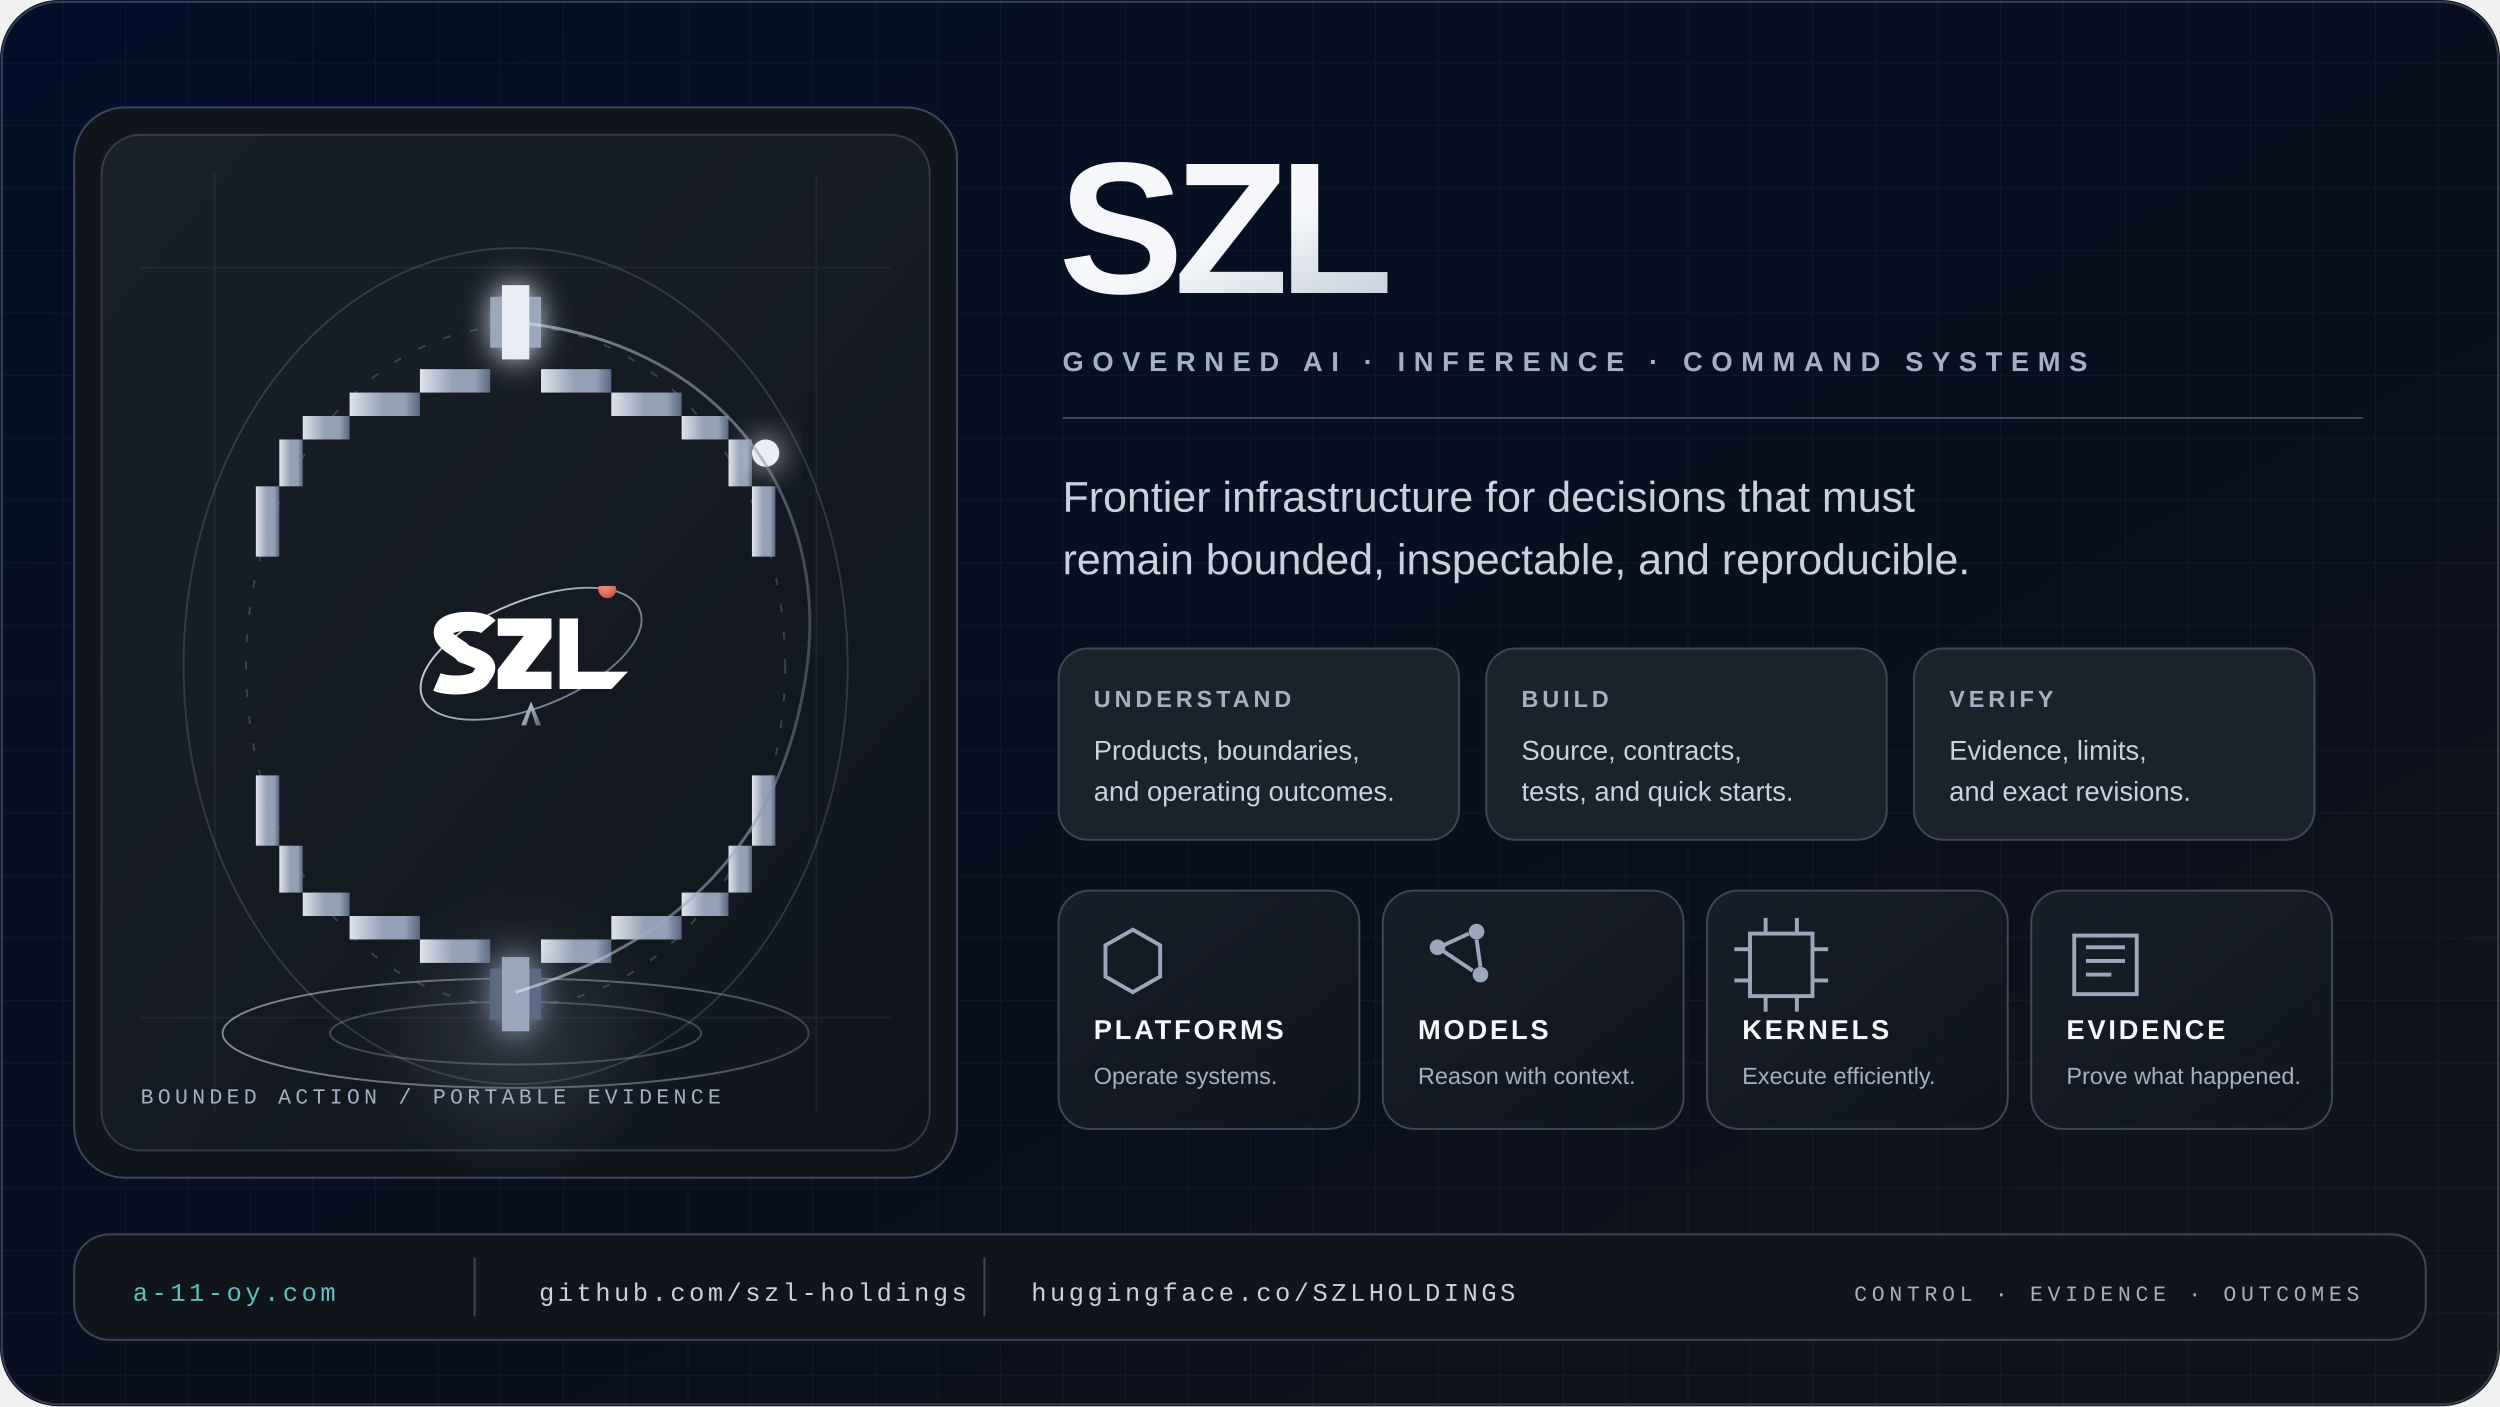
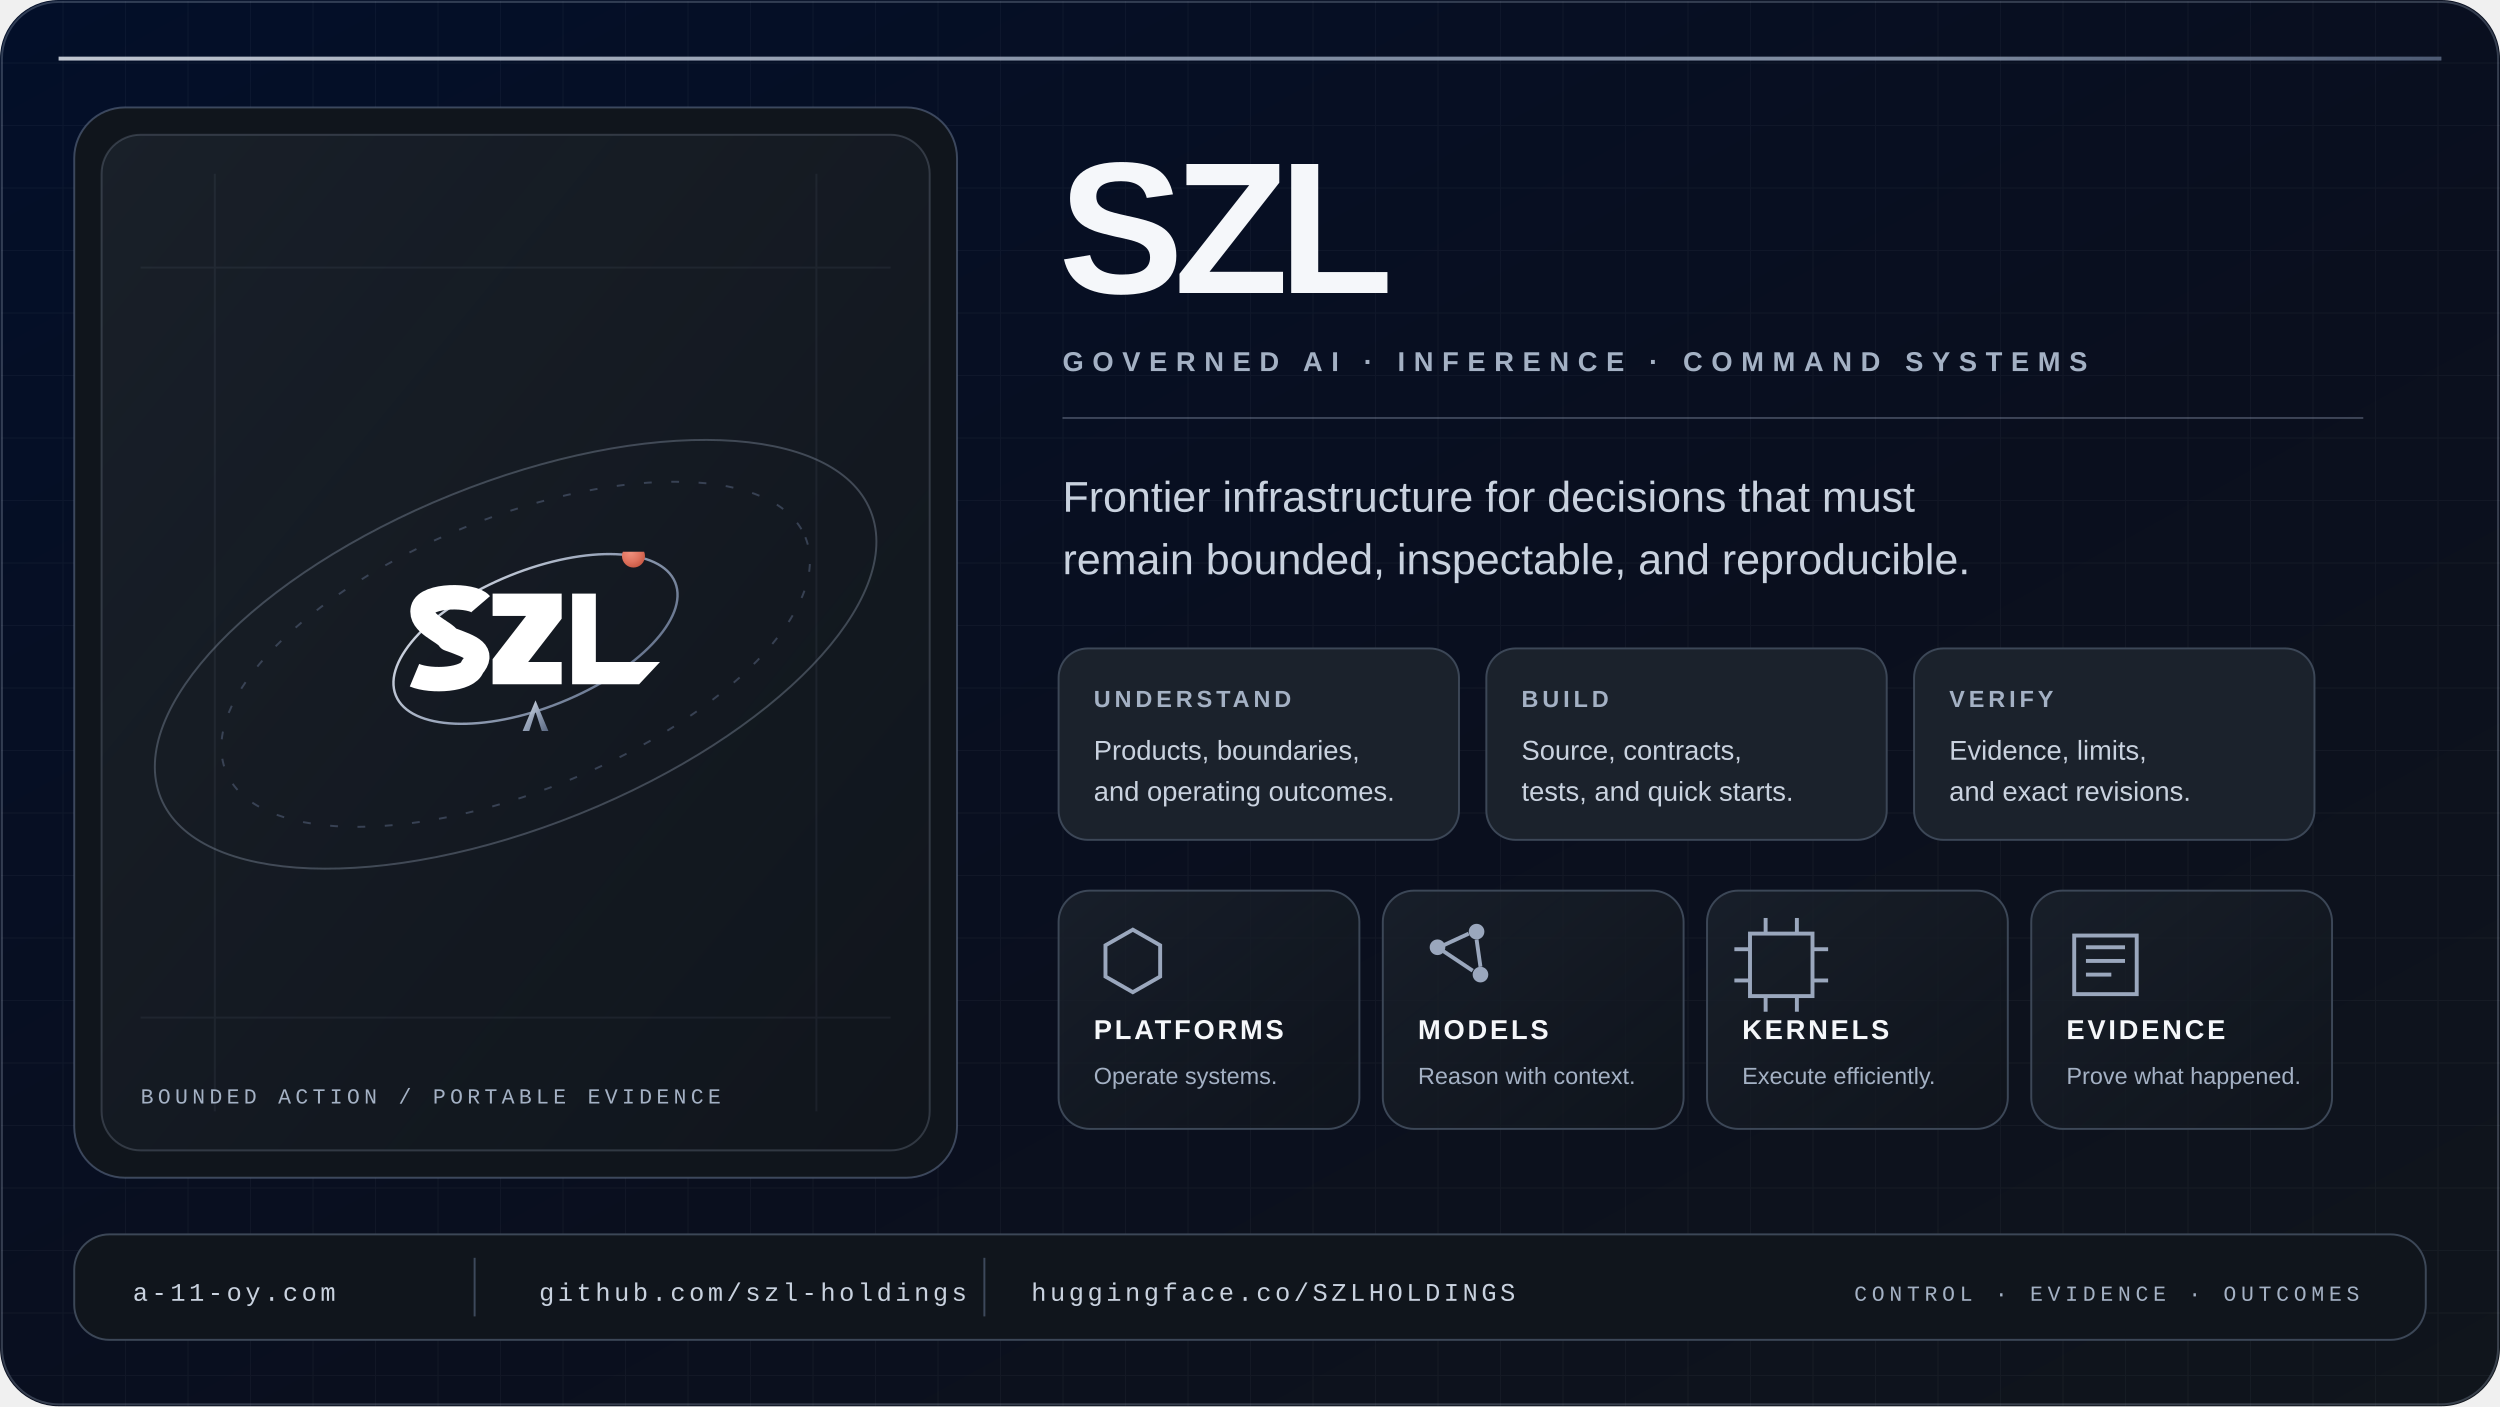
<svg xmlns="http://www.w3.org/2000/svg" width="1280" height="720" viewBox="0 0 1280 720" role="img" aria-labelledby="title desc">
  <defs>
    <linearGradient id="bg" x1="0" y1="0" x2="1" y2="1">
      <stop offset="0" stop-color="#030F29" />
      <stop offset="0.58" stop-color="#0a0f1e" />
      <stop offset="1" stop-color="#10151c" />
    </linearGradient>
-     <linearGradient id="cream" x1="0" y1="0" x2="1" y2="1">
-       <stop offset="0" stop-color="#f5f7fa" />
-       <stop offset="0.55" stop-color="#f5f7fa" />
-       <stop offset="1" stop-color="#c9d2df" />
-     </linearGradient>
-     <linearGradient id="signal" x1="0" y1="0" x2="1" y2="0">
+     <linearGradient id="signal" gradientUnits="userSpaceOnUse" x1="30" y1="0" x2="1250" y2="0">
      <stop offset="0" stop-color="#E9EEF6" />
      <stop offset="0.48" stop-color="#9AA7BD" />
      <stop offset="0.78" stop-color="#9AA7BD" />
      <stop offset="1" stop-color="#5C6B86" />
    </linearGradient>
    <linearGradient id="glass" x1="0" y1="0" x2="1" y2="1">
      <stop offset="0" stop-color="#1b222c" stop-opacity="0.82" />
      <stop offset="1" stop-color="#10151c" stop-opacity="0.7" />
    </linearGradient>
-     <radialGradient id="blueGlow" cx="50%" cy="50%" r="50%">
-       <stop offset="0" stop-color="#9AA7BD" stop-opacity="0.2" />
-       <stop offset="1" stop-color="#9AA7BD" stop-opacity="0" />
-     </radialGradient>
-     <filter id="softGlow" x="-80%" y="-80%" width="260%" height="260%">
-       <feGaussianBlur stdDeviation="8" result="blur" />
-       <feMerge>
-         <feMergeNode in="blur" />
-         <feMergeNode in="SourceGraphic" />
-       </feMerge>
-     </filter>
    <pattern id="microgrid" width="32" height="32" patternUnits="userSpaceOnUse">
      <path d="M32 0H0V32" fill="none" stroke="#E9EEF6" stroke-opacity="0.038" />
    </pattern>
  </defs>
  <rect width="1280" height="720" rx="30" fill="url(#bg)" />
  <rect width="1280" height="720" rx="30" fill="url(#microgrid)" />
  <rect x="1" y="1" width="1278" height="718" rx="29" fill="none" stroke="#9AA7BD" stroke-opacity="0.3" />
  <path d="M30 30H1250" stroke="url(#signal)" stroke-width="2" stroke-opacity="0.82" />
  <g transform="translate(38 55)">
    <rect width="452" height="548" rx="26" fill="#10151c" stroke="#5C6B86" stroke-opacity="0.6" />
    <rect x="14" y="14" width="424" height="520" rx="20" fill="url(#glass)" stroke="#9AA7BD" stroke-opacity="0.24" />
    <path d="M34 82H418M34 466H418M72 34V514M380 34V514" stroke="#9AA7BD" stroke-opacity="0.08" />
-     <ellipse cx="226" cy="286" rx="170" ry="214" fill="none" stroke="#9AA7BD" stroke-opacity="0.22" />
-     <ellipse cx="226" cy="286" rx="138" ry="174" fill="none" stroke="#5C6B86" stroke-opacity="0.5" stroke-dasharray="4 10" />
-     <ellipse cx="226" cy="474" rx="150" ry="28" fill="none" stroke="url(#signal)" stroke-opacity="0.52" />
-     <ellipse cx="226" cy="474" rx="95" ry="16" fill="none" stroke="#9AA7BD" stroke-opacity="0.35" />
-     <circle cx="226" cy="474" r="76" fill="url(#blueGlow)" />
-     <path d="M226 455V498" stroke="#E9EEF6" stroke-width="2" filter="url(#softGlow)" />
-     <g fill="url(#signal)" opacity="0.95">
-       <rect x="93" y="194" width="12" height="36" />
-       <rect x="105" y="170" width="12" height="24" />
-       <rect x="117" y="158" width="24" height="12" />
-       <rect x="141" y="146" width="36" height="12" />
-       <rect x="177" y="134" width="36" height="12" />
-       <rect x="239" y="134" width="36" height="12" />
-       <rect x="275" y="146" width="36" height="12" />
-       <rect x="311" y="158" width="24" height="12" />
-       <rect x="335" y="170" width="12" height="24" />
-       <rect x="347" y="194" width="12" height="36" />
-       <rect x="93" y="342" width="12" height="36" />
-       <rect x="105" y="378" width="12" height="24" />
-       <rect x="117" y="402" width="24" height="12" />
-       <rect x="141" y="414" width="36" height="12" />
-       <rect x="177" y="426" width="36" height="12" />
-       <rect x="239" y="426" width="36" height="12" />
-       <rect x="275" y="414" width="36" height="12" />
-       <rect x="311" y="402" width="24" height="12" />
-       <rect x="335" y="378" width="12" height="24" />
-       <rect x="347" y="342" width="12" height="36" />
-     </g>
-     <svg x="156" y="245" width="140" height="81.67" viewBox="96 252 1008 588" aria-hidden="true">
+     <ellipse cx="226" cy="280" rx="196" ry="88" fill="none" stroke="#9AA7BD" stroke-opacity="0.34" transform="rotate(-22 226 280)" />
+     <ellipse cx="226" cy="280" rx="160" ry="70" fill="none" stroke="#5C6B86" stroke-opacity="0.5" stroke-dasharray="4 10" transform="rotate(-22 226 280)" />
+     <svg x="136" y="227.5" width="180" height="105" viewBox="96 252 1008 588" aria-hidden="true">
      <defs>
        <linearGradient id="szl-mark-orbit" x1="0" y1="0" x2="1" y2="1">
          <stop offset="0" stop-color="#E9EEF6" />
          <stop offset="0.5" stop-color="#9AA7BD" />
          <stop offset="1" stop-color="#5C6B86" />
        </linearGradient>
        <radialGradient id="szl-mark-node" cx="0.38" cy="0.34" r="0.75">
          <stop offset="0" stop-color="#F0917E" />
          <stop offset="0.55" stop-color="#DF735F" />
          <stop offset="1" stop-color="#C4543F" />
        </radialGradient>
      </defs>
      <g transform="rotate(-22 657.0 502.0)">
        <ellipse cx="657.0" cy="502.0" rx="432" ry="196" fill="none" stroke="url(#szl-mark-orbit)" stroke-width="7" stroke-linecap="round" opacity="0.95" />
      </g>
      <path d="M 500 402 C 476 374 344 374 334 416 C 324 458 396 480.0 409.0 502.0 C 476 526.0 512 540 476 582 C 464 620 358 626 310 606 " fill="none" stroke="#FFFFFF" stroke-width="70" stroke-linecap="butt" stroke-linejoin="round" />
      <g fill="#FFFFFF">
        <path d="M 534 372 L 732 372 L 732 444 L 636 568 L 732 568 L 732 632 L 534 632 L 534 560 L 630 436 L 534 436 Z" />
        <path d="M 762 372 L 830 372 L 830 568 L 1014 568 L 954 632 L 762 632 Z" />
      </g>
      <circle cx="937.9" cy="264.3" r="33" fill="url(#szl-mark-node)" />
      <path d="M 657.0 678 L 694.0 766 L 675.0 766 L 657.0 710.3 L 639.0 766 L 620.0 766 Z" fill="url(#szl-mark-orbit)" opacity="0.96" />
    </svg>
-     <g filter="url(#softGlow)">
-       <rect x="213" y="97" width="26" height="26" fill="#9AA7BD" />
-       <rect x="219" y="91" width="14" height="38" fill="#E9EEF6" />
-       <rect x="213" y="441" width="26" height="26" fill="#5C6B86" />
-       <rect x="219" y="435" width="14" height="38" fill="#9AA7BD" />
-     </g>
-     <circle cx="354" cy="177" r="7" fill="#E9EEF6" filter="url(#softGlow)" />
-     <path d="M226 110C332 120 387 200 375 288C363 376 309 428 226 453" fill="none" stroke="url(#signal)" stroke-width="1.5" stroke-opacity="0.58" />
    <text x="34" y="510" fill="#a4b1c4" font-family="ui-monospace, 'SF Mono', 'Cascadia Code', 'JetBrains Mono', 'IBM Plex Mono', 'Liberation Mono', Menlo, Consolas, monospace" font-size="11" letter-spacing="2.2">BOUNDED ACTION / PORTABLE EVIDENCE</text>
  </g>
  <g transform="translate(542 72)" font-family="system-ui, -apple-system, 'Segoe UI', 'Helvetica Neue', 'Liberation Sans', Arial, sans-serif">
-     <text x="0" y="78" fill="url(#cream)" font-size="96" font-weight="690" letter-spacing="-5">SZL</text>
+     <text x="0" y="78" fill="#f5f7fa" font-size="96" font-weight="690" letter-spacing="-5">SZL</text>
    <text x="2" y="118" fill="#a4b1c4" font-size="14" font-weight="650" letter-spacing="4.4">GOVERNED AI  ·  INFERENCE  ·  COMMAND SYSTEMS</text>
    <path d="M2 142H668" stroke="#9AA7BD" stroke-opacity="0.35" />
    <text x="2" y="190" fill="#c9d2df" font-size="22" font-weight="410">Frontier infrastructure for decisions that must</text>
    <text x="2" y="222" fill="#c9d2df" font-size="22" font-weight="410">remain bounded, inspectable, and reproducible.</text>
    <g transform="translate(0 260)">
      <g>
        <rect width="205" height="98" rx="15" fill="#1b222c" stroke="#3c4757" />
        <text x="18" y="30" fill="#a4b1c4" font-size="12" font-weight="760" letter-spacing="2">UNDERSTAND</text>
        <text x="18" y="57" fill="#c9d2df" font-size="14">Products, boundaries,</text>
        <text x="18" y="78" fill="#c9d2df" font-size="14">and operating outcomes.</text>
      </g>
      <g transform="translate(219)">
        <rect width="205" height="98" rx="15" fill="#1b222c" stroke="#3c4757" />
        <text x="18" y="30" fill="#a4b1c4" font-size="12" font-weight="760" letter-spacing="2">BUILD</text>
        <text x="18" y="57" fill="#c9d2df" font-size="14">Source, contracts,</text>
        <text x="18" y="78" fill="#c9d2df" font-size="14">tests, and quick starts.</text>
      </g>
      <g transform="translate(438)">
        <rect width="205" height="98" rx="15" fill="#1b222c" stroke="#3c4757" />
        <text x="18" y="30" fill="#a4b1c4" font-size="12" font-weight="760" letter-spacing="2">VERIFY</text>
        <text x="18" y="57" fill="#c9d2df" font-size="14">Evidence, limits,</text>
        <text x="18" y="78" fill="#c9d2df" font-size="14">and exact revisions.</text>
      </g>
    </g>
    <g transform="translate(0 384)">
      <g>
        <rect width="154" height="122" rx="16" fill="url(#glass)" stroke="#3c4757" />
        <path d="M24 28l14-8 14 8v16l-14 8-14-8z" fill="none" stroke="#9AA7BD" stroke-width="2" />
        <text x="18" y="76" fill="#f5f7fa" font-size="14" font-weight="720" letter-spacing="1.4">PLATFORMS</text>
        <text x="18" y="99" fill="#a4b1c4" font-size="12">Operate systems.</text>
      </g>
      <g transform="translate(166)">
        <rect width="154" height="122" rx="16" fill="url(#glass)" stroke="#3c4757" />
        <g fill="#9AA7BD">
          <circle cx="28" cy="29" r="4" />
          <circle cx="48" cy="21" r="4" />
          <circle cx="50" cy="43" r="4" />
          <path d="M31 28l13-6M31 31l15 10M48 25l2 14" stroke="#9AA7BD" stroke-width="2" />
        </g>
        <text x="18" y="76" fill="#f5f7fa" font-size="14" font-weight="720" letter-spacing="1.4">MODELS</text>
        <text x="18" y="99" fill="#a4b1c4" font-size="12">Reason with context.</text>
      </g>
      <g transform="translate(332)">
        <rect width="154" height="122" rx="16" fill="url(#glass)" stroke="#3c4757" />
        <g fill="none" stroke="#9AA7BD" stroke-width="2">
          <path d="M22 22h32v32H22z" />
          <path d="M30 14v8M46 14v8M30 54v8M46 54v8M14 30h8M14 46h8M54 30h8M54 46h8" />
        </g>
        <text x="18" y="76" fill="#f5f7fa" font-size="14" font-weight="720" letter-spacing="1.4">KERNELS</text>
        <text x="18" y="99" fill="#a4b1c4" font-size="12">Execute efficiently.</text>
      </g>
      <g transform="translate(498)">
        <rect width="154" height="122" rx="16" fill="url(#glass)" stroke="#3c4757" />
        <path d="M22 23h32v30H22zM28 29h20M28 36h20M28 43h13" fill="none" stroke="#9AA7BD" stroke-width="2" />
        <text x="18" y="76" fill="#f5f7fa" font-size="14" font-weight="720" letter-spacing="1.4">EVIDENCE</text>
        <text x="18" y="99" fill="#a4b1c4" font-size="12">Prove what happened.</text>
      </g>
    </g>
  </g>
  <g transform="translate(38 632)" font-family="ui-monospace, 'SF Mono', 'Cascadia Code', 'JetBrains Mono', 'IBM Plex Mono', 'Liberation Mono', Menlo, Consolas, monospace">
    <rect width="1204" height="54" rx="18" fill="#10151c" stroke="#3c4757" />
-     <text x="30" y="34" fill="#5cc4bf" font-size="13" letter-spacing="1.8">a-11-oy.com</text>
+     <text x="30" y="34" fill="#c9d2df" font-size="13" letter-spacing="1.8">a-11-oy.com</text>
    <path d="M205 12V42M466 12V42" stroke="#5C6B86" stroke-opacity="0.6" />
    <text x="238" y="34" fill="#c9d2df" font-size="13" letter-spacing="1.8">github.com/szl-holdings</text>
    <text x="490" y="34" fill="#c9d2df" font-size="13" letter-spacing="1.8">huggingface.co/SZLHOLDINGS</text>
    <text x="1170" y="34" fill="#a4b1c4" font-size="11" letter-spacing="2.4" text-anchor="end">CONTROL · EVIDENCE · OUTCOMES</text>
  </g>
</svg>
